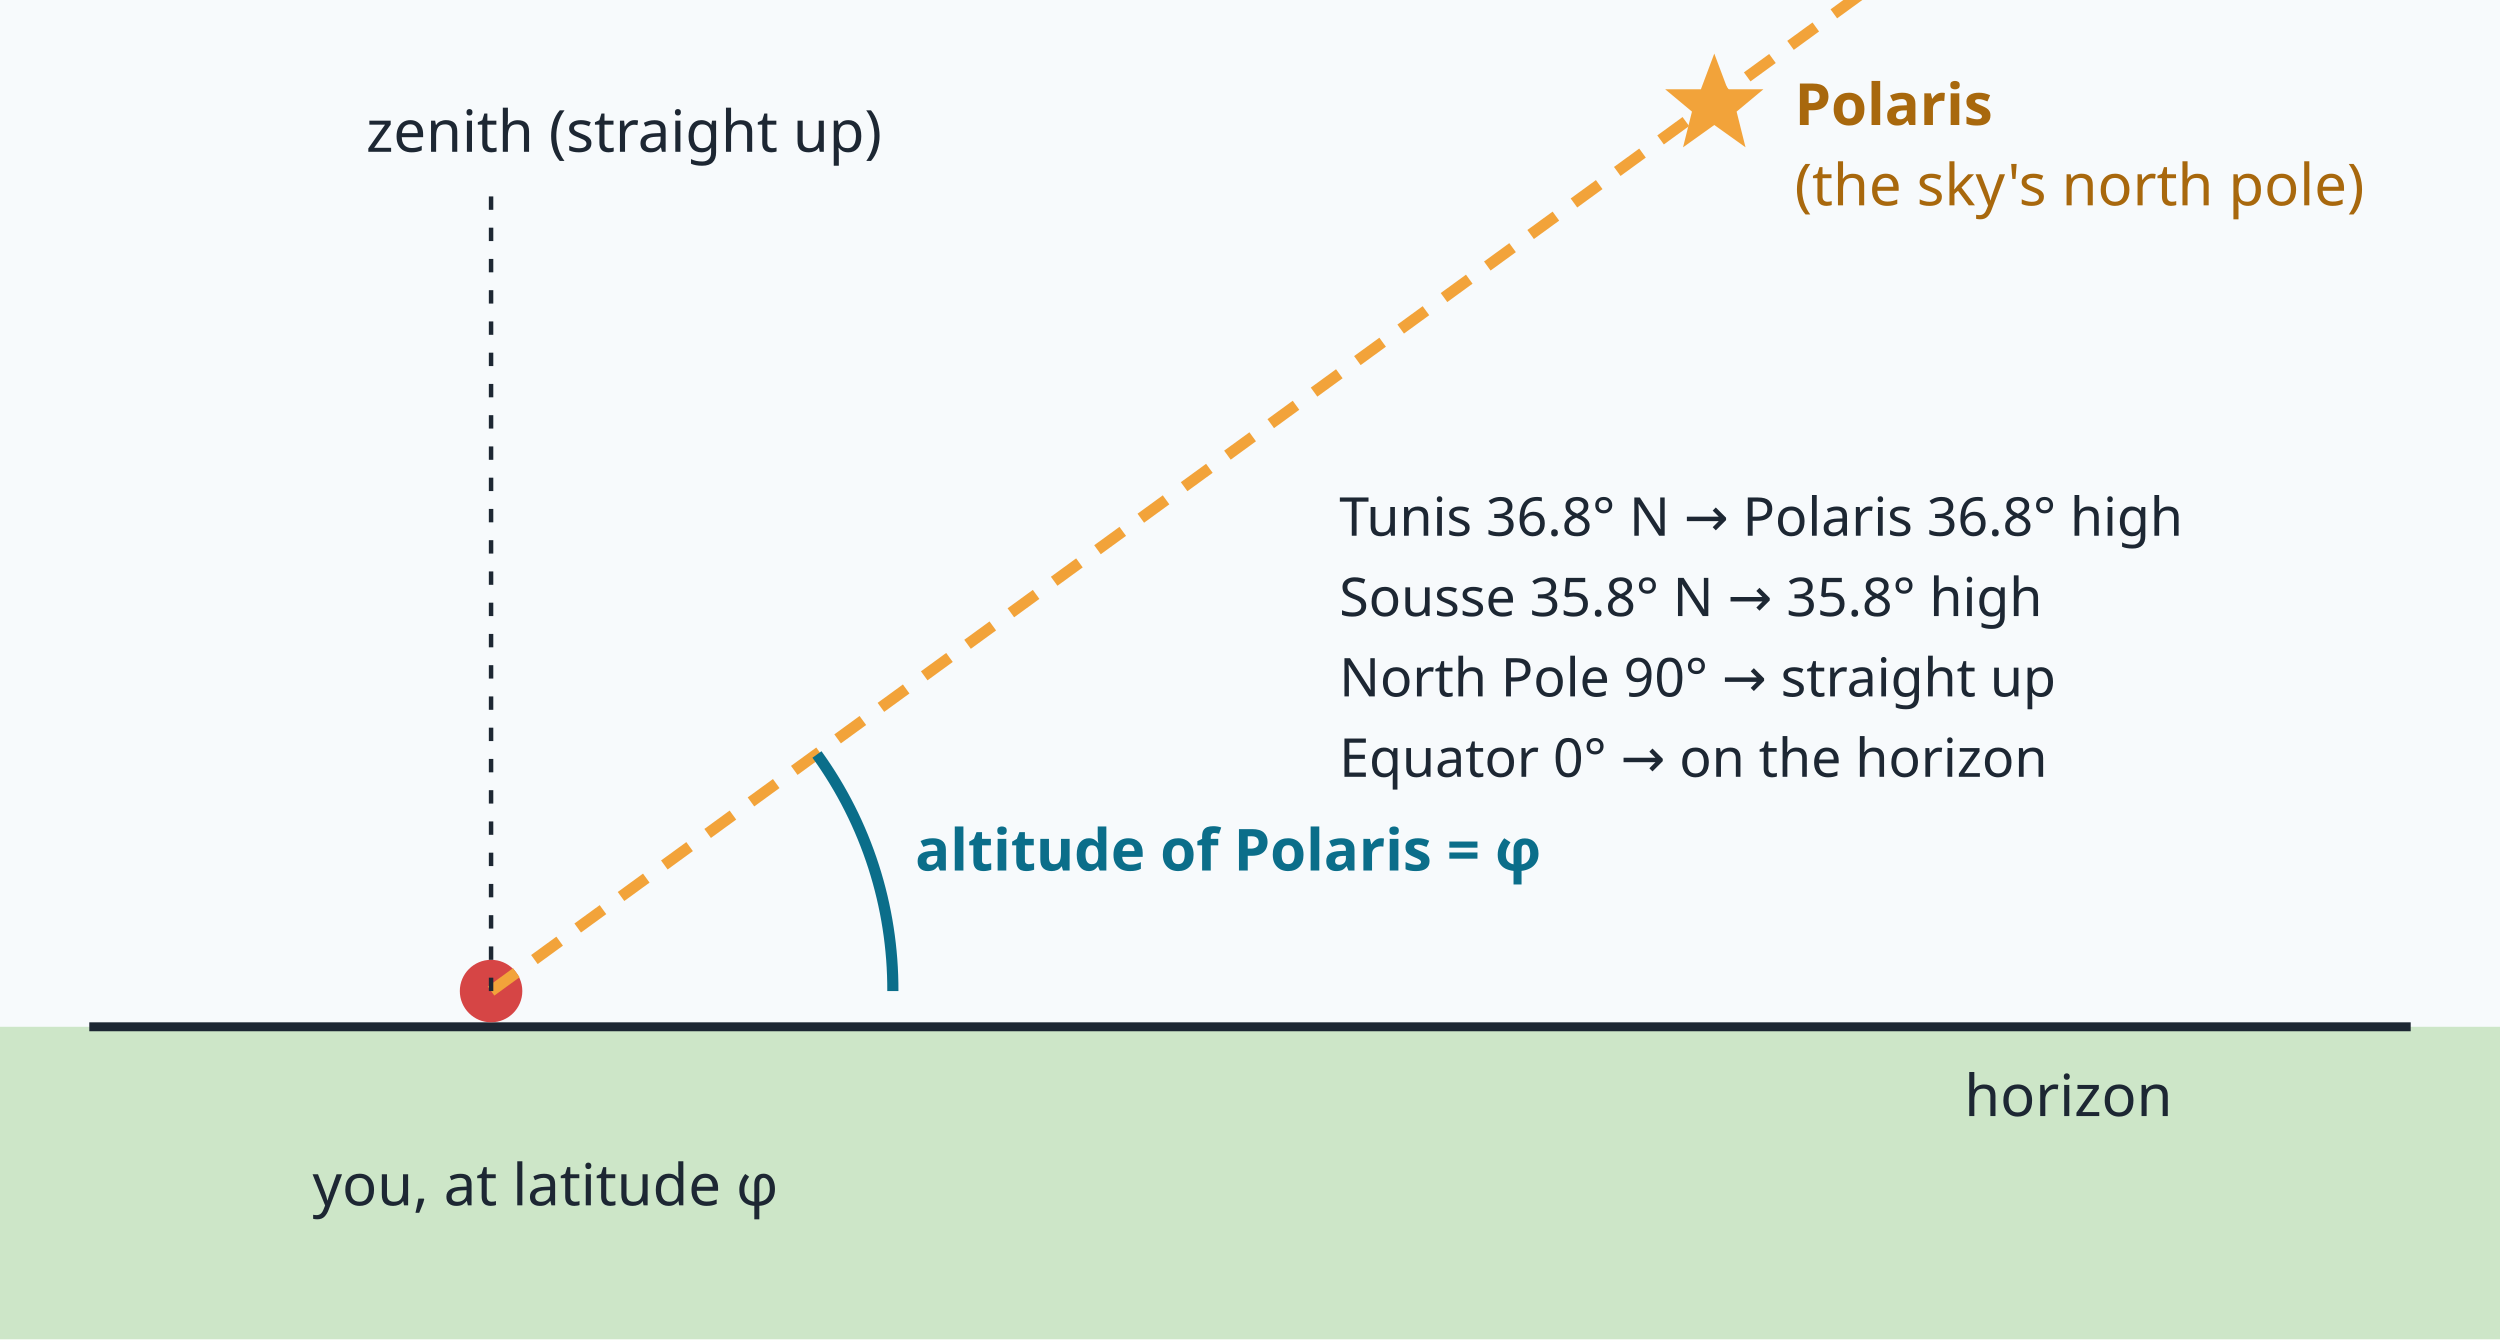
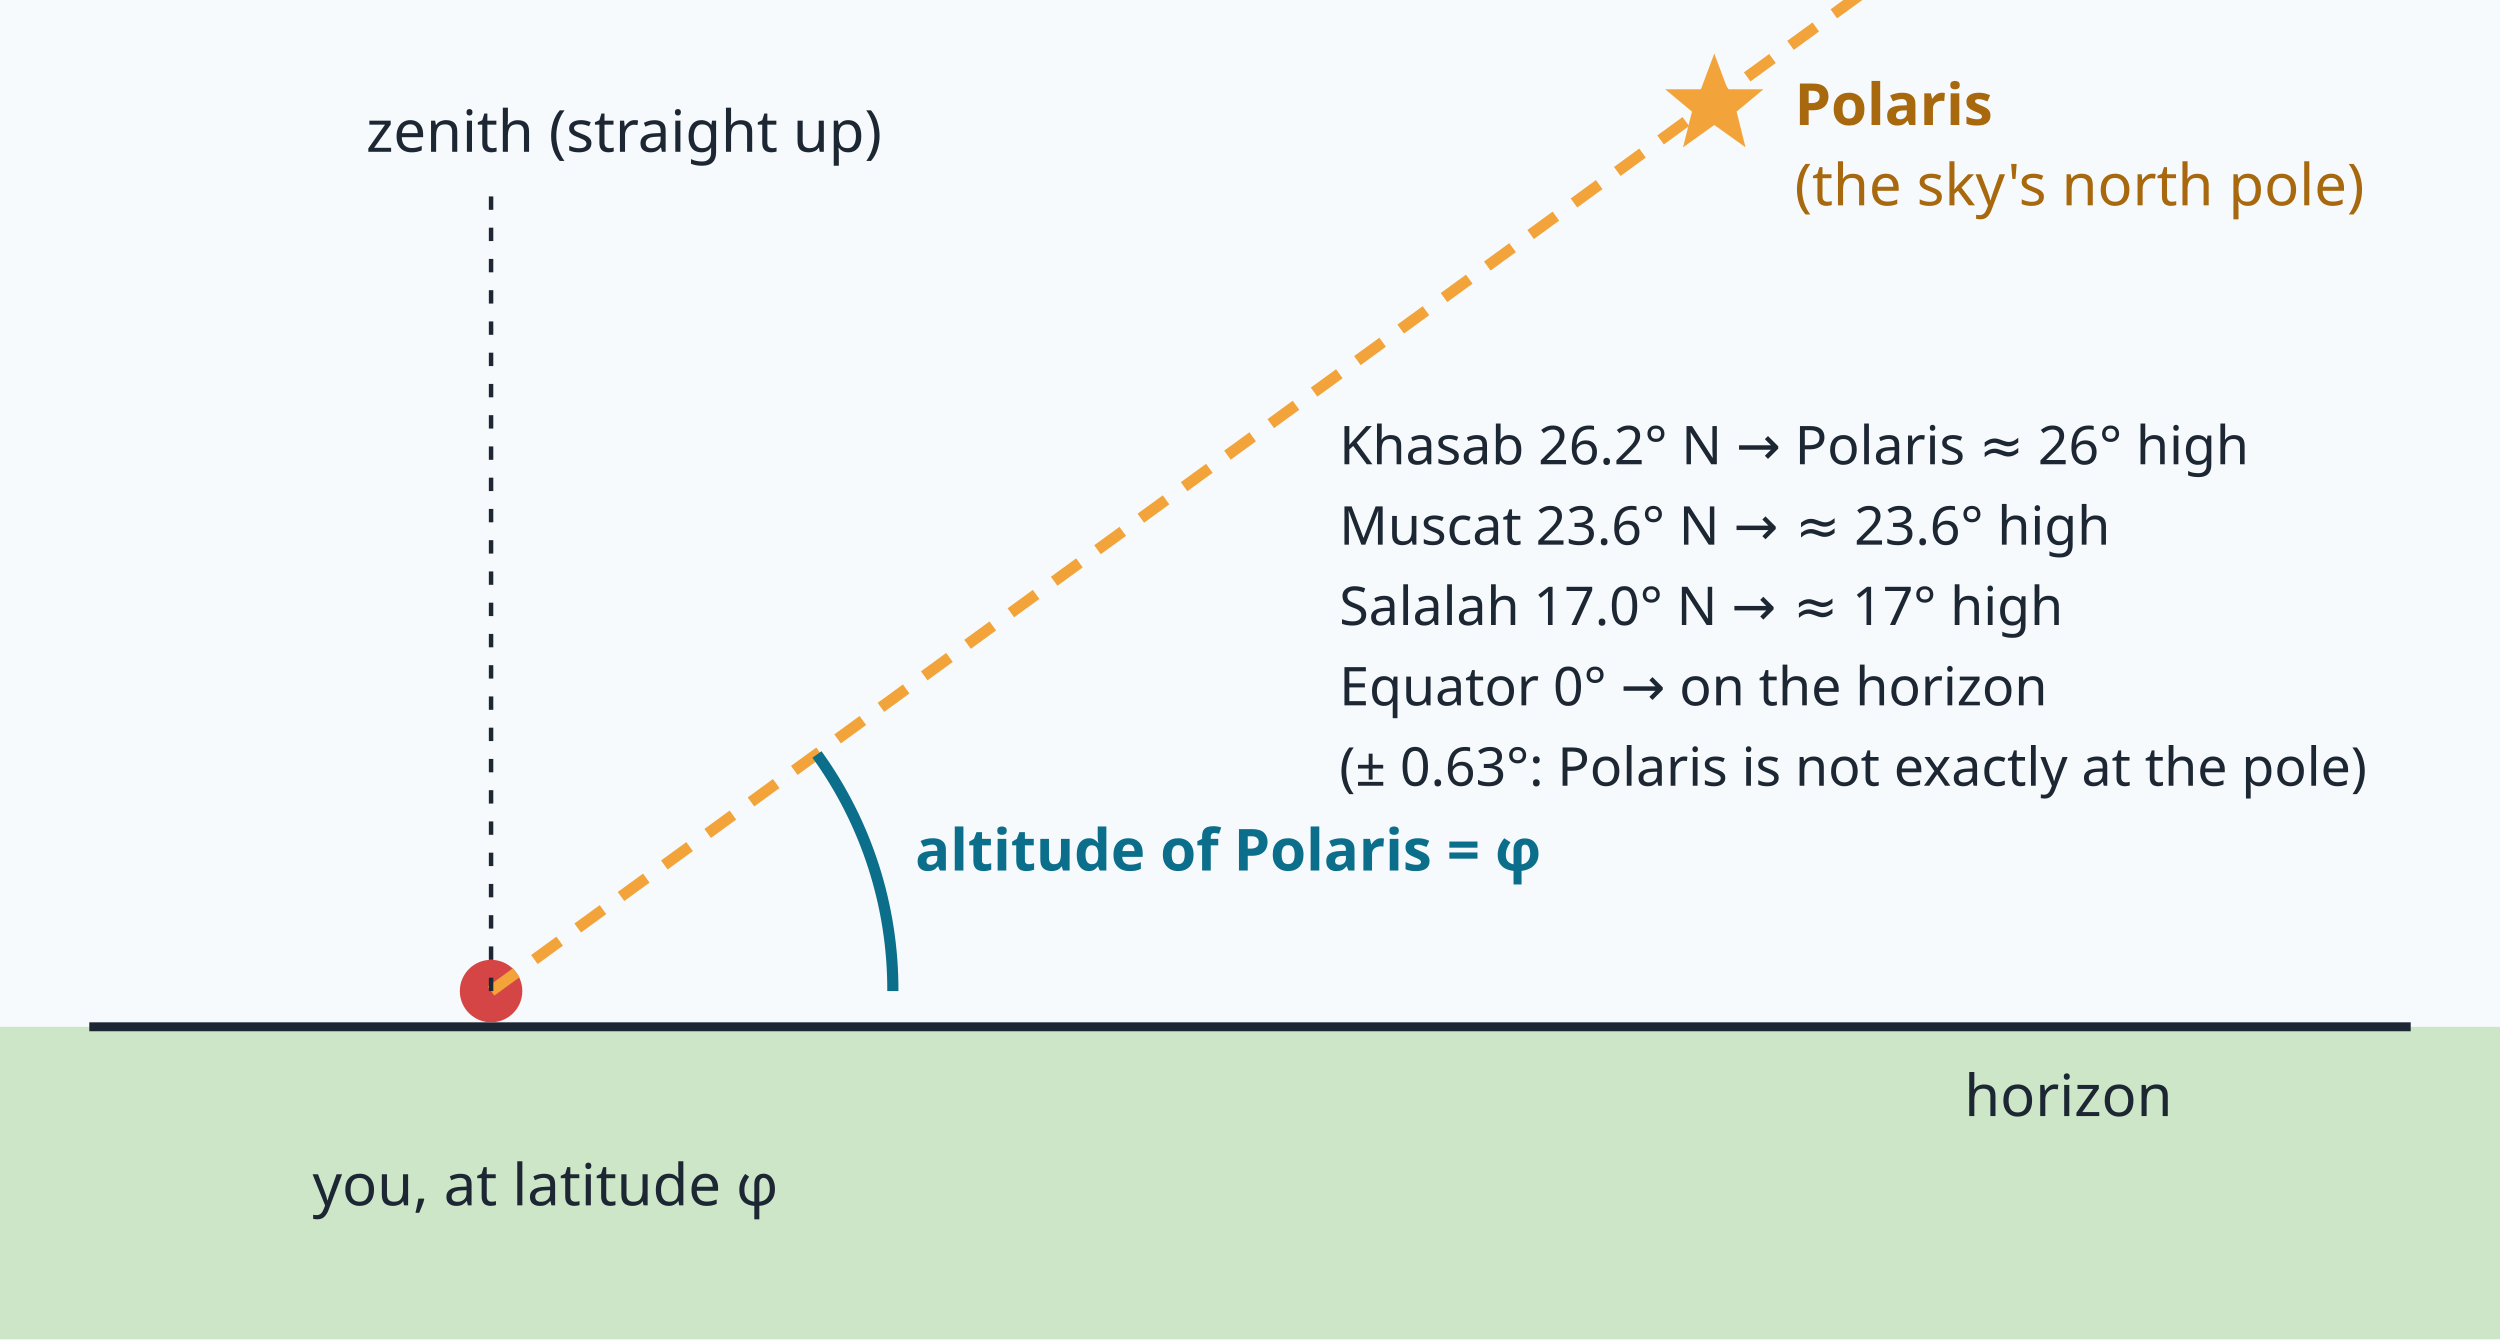
<svg xmlns="http://www.w3.org/2000/svg" viewBox="0 0 560 300" font-family="sans-serif" font-size="13">
  <rect width="560" height="300" fill="#f7fafc" />
  <rect x="0" y="230" width="560" height="70" fill="#cde6c8" />
  <line x1="20" y1="230" x2="540" y2="230" stroke="#1d2733" stroke-width="2" />
  <text x="440" y="250" fill="#1d2733">horizon</text>
  <circle cx="110" cy="222" r="7" fill="#d64545" />
  <text x="70" y="270" fill="#1d2733">you, at latitude φ</text>
  <line x1="110" y1="222" x2="470" y2="-40" stroke="#f2a33a" stroke-width="2.5" stroke-dasharray="7 5" />
  <g transform="translate(384,23)">
    <polygon points="0,-11 3,-3 11,-3 5,2 7,10 0,5 -7,10 -5,2 -11,-3 -3,-3" fill="#f2a33a" />
  </g>
  <text x="402" y="28" fill="#a8680d" font-weight="bold">Polaris</text>
  <text x="402" y="46" fill="#a8680d">(the sky's north pole)</text>
  <path d="M 200 222 A 90 90 0 0 0 183 169" fill="none" stroke="#0b6e8a" stroke-width="2.5" />
  <text x="205" y="195" fill="#0b6e8a" font-weight="bold">altitude of Polaris = φ</text>
  <line x1="110" y1="222" x2="110" y2="40" stroke="#1d2733" stroke-dasharray="3 4" />
  <text x="82" y="34" fill="#1d2733">zenith (straight up)</text>
-   <text x="300" y="120" fill="#1d2733" font-size="12">Tunis 36.8° N → Polaris 36.8° high</text>
-   <text x="300" y="138" fill="#1d2733" font-size="12">Sousse 35.8° N → 35.8° high</text>
-   <text x="300" y="156" fill="#1d2733" font-size="12">North Pole 90° → straight up</text>
-   <text x="300" y="174" fill="#1d2733" font-size="12">Equator 0° → on the horizon</text>
+   <text x="300" y="104" fill="#1d2733" font-size="12">Khasab 26.2° N → Polaris ≈ 26° high</text>
+   <text x="300" y="122" fill="#1d2733" font-size="12">Muscat 23.6° N → ≈ 23.6° high</text>
+   <text x="300" y="140" fill="#1d2733" font-size="12">Salalah 17.0° N → ≈ 17° high</text>
+   <text x="300" y="158" fill="#1d2733" font-size="12">Equator 0° → on the horizon</text>
+   <text x="300" y="176" fill="#1d2733" font-size="12">(± 0.63°: Polaris is not exactly at the pole)</text>
</svg>
